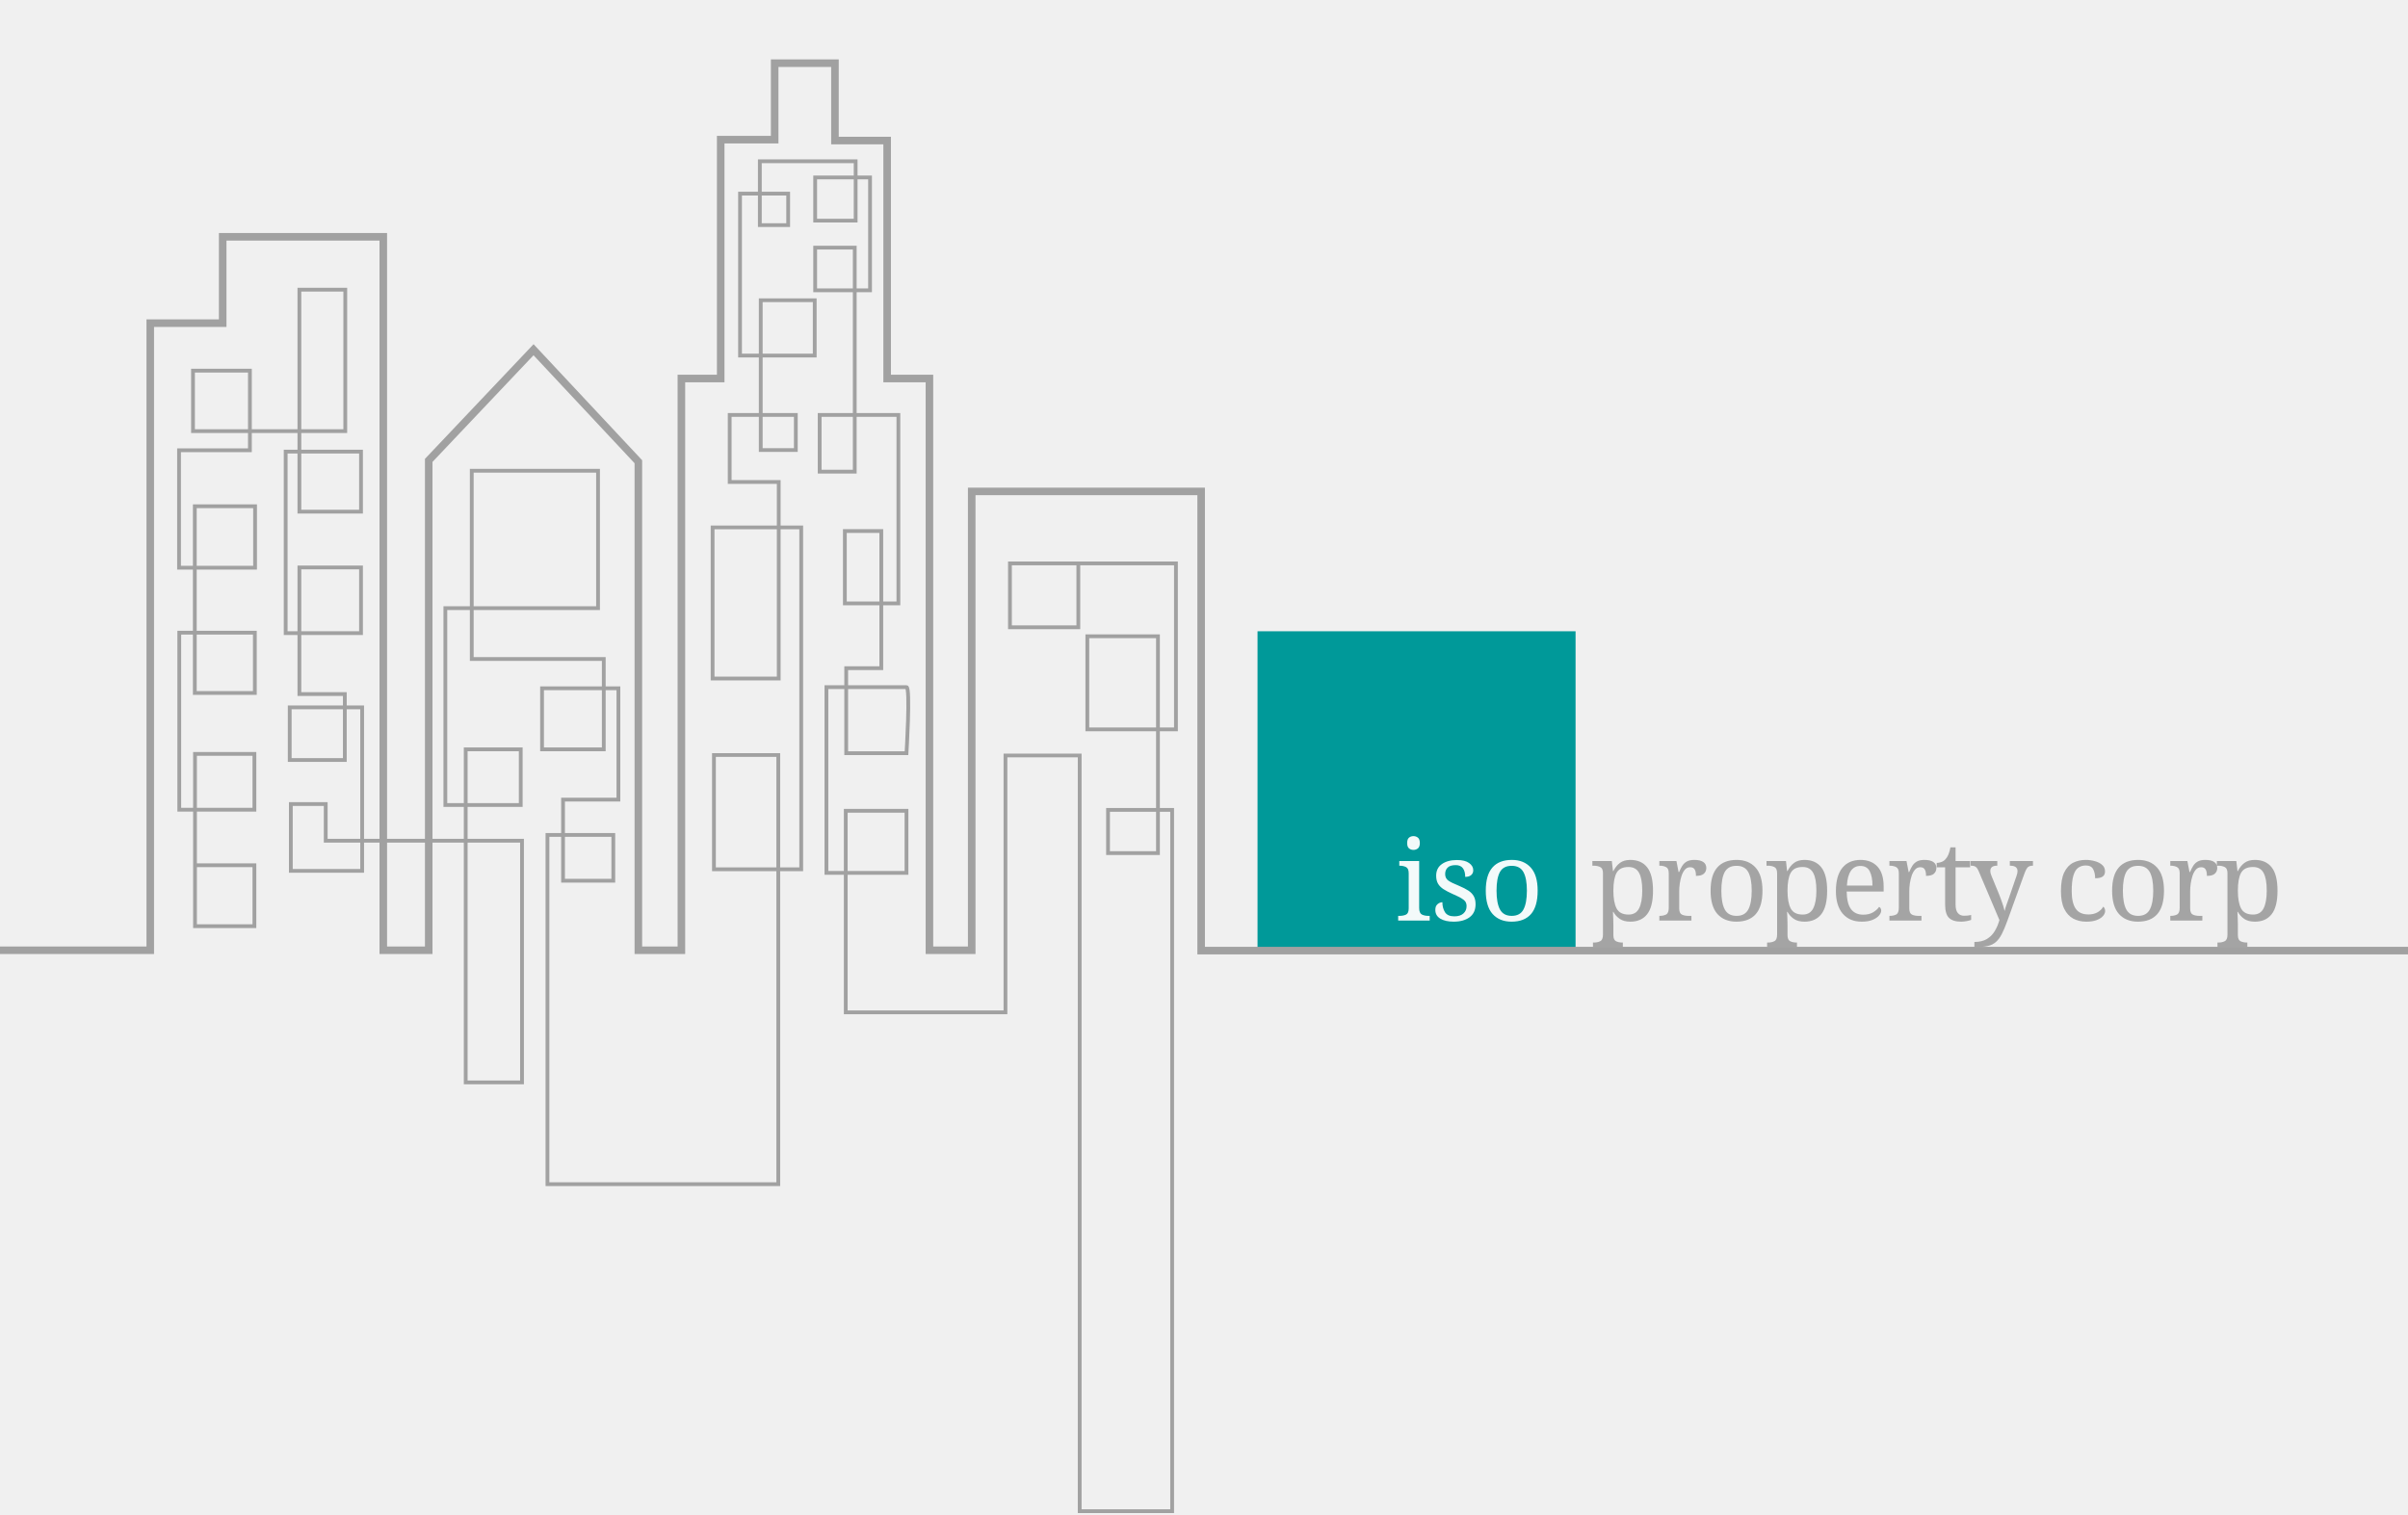
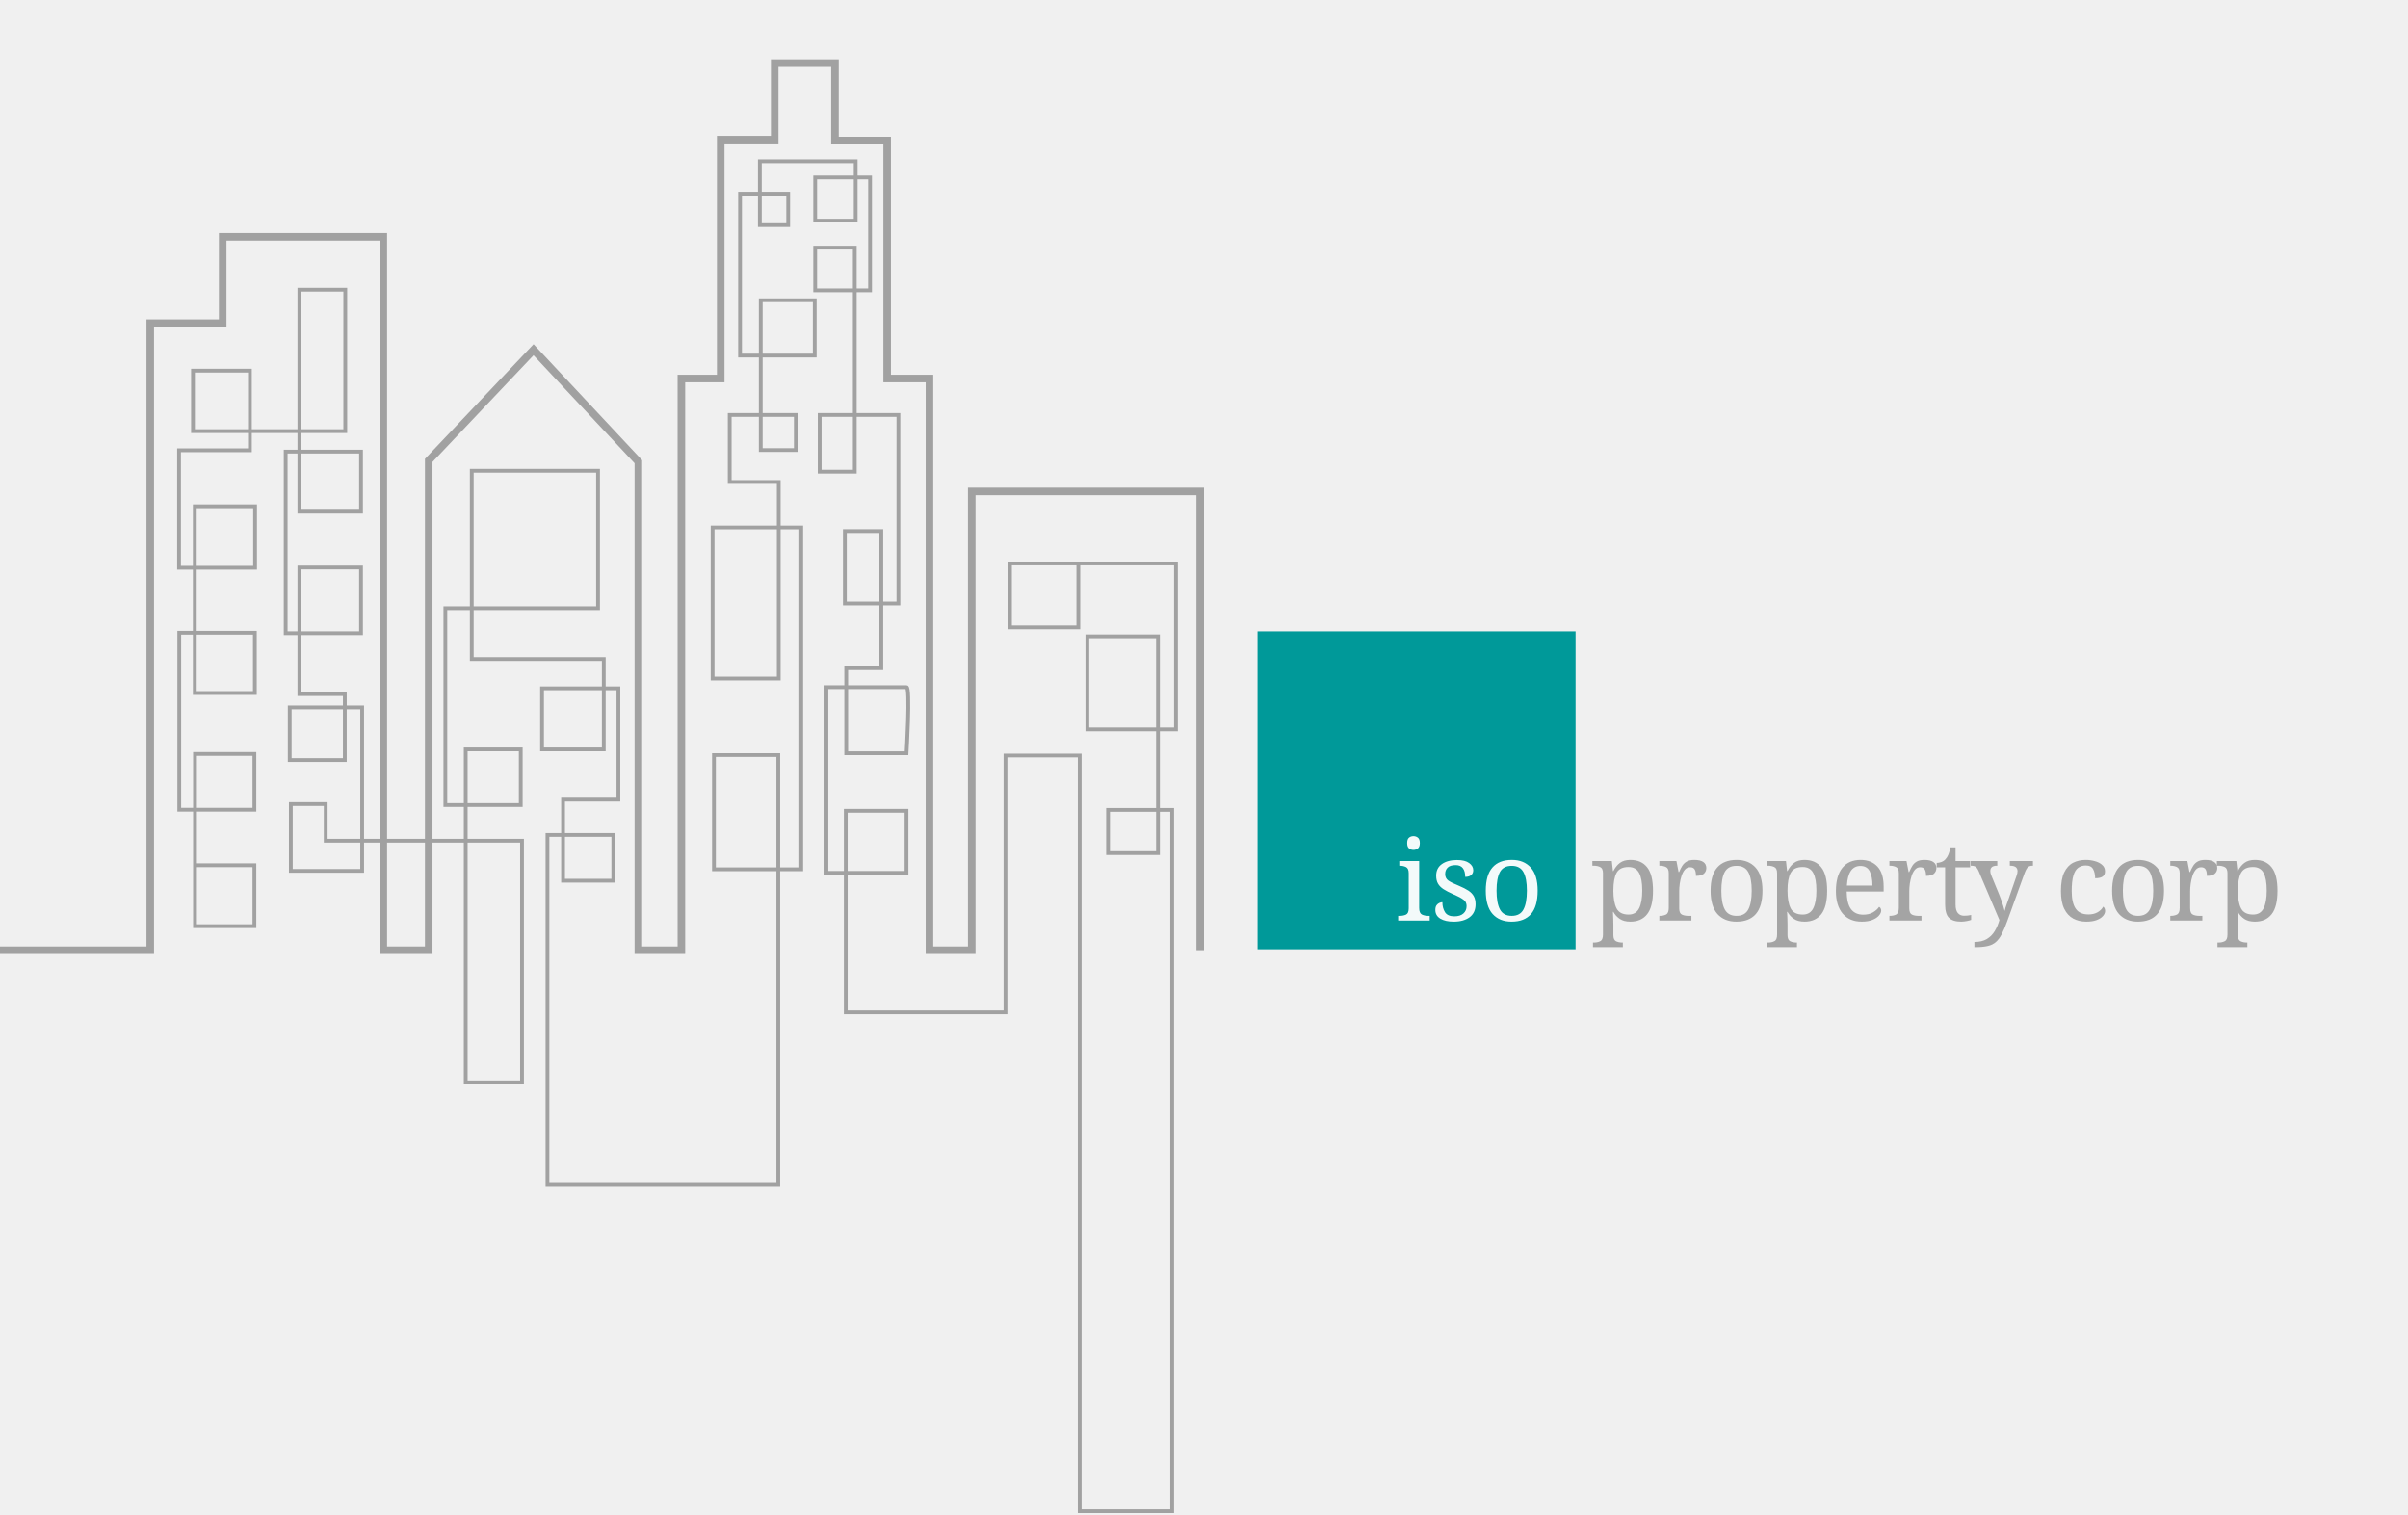
<svg xmlns="http://www.w3.org/2000/svg" viewBox="0 0 636 400" height="400" width="636" id="svg64" version="1.1">
  <defs id="defs68" />
  <g style="display:inline" id="layer3" transform="translate(0,2.666657)">
    <rect y="164.078" x="332.139" height="84" width="84" id="rect4594" style="fill:#009999;fill-opacity:1;stroke:none;stroke-width:1.976;stroke-miterlimit:4;stroke-dasharray:none;stroke-dashoffset:0;stroke-opacity:1" />
  </g>
  <g style="display:inline" id="layer1" transform="translate(0,2.666657)">
-     <path id="path3779" d="M -2.733,248.333 H 39.686 c 0,-47.976 0,-113.727 0,-165.635 H 58.816 V 59.885 H 101.234 V 248.333 h 12.001 V 118.939 l 27.685,-29.23 27.685,29.586 v 129.038 h 11.362 V 97.313 h 10.382 V 34.22 h 14.258 V 14.021 h 15.922 v 20.437 h 13.783 V 97.313 h 11.169 v 151.02 h 11.169 V 127.137 h 60.598 v 121.296 h 322.477" style="fill:none;stroke:#a1a1a1;stroke-width:2;stroke-linecap:butt;stroke-linejoin:miter;stroke-miterlimit:4;stroke-dasharray:none;stroke-dashoffset:0;stroke-opacity:1" />
+     <path id="path3779" d="M -2.733,248.333 H 39.686 V 82.699 H 58.816 V 59.885 H 101.234 V 248.333 h 12.001 V 118.939 l 27.685,-29.23 27.685,29.586 v 129.038 h 11.362 V 97.313 h 10.382 V 34.22 h 14.258 V 14.021 h 15.922 v 20.437 h 13.783 V 97.313 h 11.169 v 151.02 h 11.169 V 127.137 H 317 v 121.196" style="fill:none;stroke:#a1a1a1;stroke-width:2;stroke-linecap:butt;stroke-linejoin:miter;stroke-miterlimit:4;stroke-dasharray:none;stroke-dashoffset:0;stroke-opacity:1" />
    <path id="path4607" d="m 51.449,225.876 h 15.744 v 16.1 H 51.508 v -45.508 h 15.684 v 14.734 H 47.35 v -46.756 h 19.962 v 15.922 h -15.862 v -49.31 h 15.922 v 16.219 H 47.29 V 116.265 H 66.004 V 95.234 H 50.974 V 111.215 H 91.194 V 73.846 H 79.075 V 132.484 H 95.353 V 116.622 H 75.451 v 47.944 H 95.353 V 147.218 H 79.075 v 33.448 h 12.001 v 17.407 H 76.52 v -13.902 h 19.13 v 43.191 H 76.817 v -17.645 h 9.209 v 9.684 h 51.848 v 63.836 H 123.003 V 195.269 h 14.535 v 14.703 h -19.912 v -52.007 h 40.329 v -36.296 H 124.599 v 49.739 h 34.868 v 23.861 h -16.3 v -16.132 h 20.164 v 29.406 h -14.619 v 21.425 h 13.275 v -12.099 h -17.392 v 92.249 h 60.963 V 196.766 h -16.991 v 30.18 h 23.051 v -90.303 h -23.407 v 39.923 h 17.467 V 124.642 H 192.726 V 106.938 h 17.467 v 9.268 h -9.268 V 76.639 h 14.258 V 91.254 H 195.459 V 48.478 h 12.714 v 8.317 h -7.486 V 39.923 h 25.309 V 55.608 H 215.301 V 44.201 h 14.496 V 74.025 H 215.301 V 62.737 h 10.456 v 59.172 h -9.268 V 106.938 h 20.793 v 49.785 H 223.144 V 137.593 h 9.624 v 36.24 h -9.268 v 22.457 h 15.922 c 0,0 1.069,-17.467 0,-17.467 h -21.15 v 49.073 h 21.15 v -16.397 h -16.041 v 53.231 h 42.181 v -67.846 h 19.605 v 199.617 h 24.419 V 211.262 h -16.934 v 11.407 h 13.189 v -57.271 h -18.655 v 24.596 h 23.407 v -43.844 h -43.844 v 16.872 h 18.061 v -16.991" style="fill:none;fill-opacity:1;fill-rule:evenodd;stroke:#a1a1a1;stroke-width:1px;stroke-linecap:butt;stroke-linejoin:miter;stroke-opacity:1" />
  </g>
  <g id="layer5" transform="translate(0,2.666657)">
    <text id="text4613" y="240.483" x="368.615" style="font-style:normal;font-variant:normal;font-weight:normal;font-stretch:normal;font-size:40px;line-height:1.25;font-family:serif;-inkscape-font-specification:serif;letter-spacing:-0.21px;word-spacing:0px;opacity:0.95;fill:#ffffff;fill-opacity:1;stroke:none;stroke-opacity:1" xml:space="preserve">
      <tspan style="font-style:normal;font-variant:normal;font-weight:normal;font-stretch:normal;font-size:29.333px;line-height:1.25;font-family:serif;-inkscape-font-specification:serif;letter-spacing:-0.21px;fill:#ffffff;fill-opacity:1;stroke:none;stroke-opacity:1" id="tspan4615" y="240.483" x="368.615">iso</tspan>
    </text>
    <text id="text4613-1" y="240.483" x="420.205" style="font-style:normal;font-variant:normal;font-weight:normal;font-stretch:normal;font-size:40px;line-height:1.25;font-family:serif;-inkscape-font-specification:serif;letter-spacing:-0.92px;word-spacing:0px;opacity:0.95;fill:#a1a1a1;fill-opacity:1;stroke:none;stroke-opacity:1" xml:space="preserve">
      <tspan dx="0 0 0 0 0 0 0 0 -1.01" dy="0 0 0 0 0 0 0 0 0" id="tspan4651" style="font-style:normal;font-variant:normal;font-weight:normal;font-stretch:normal;font-size:29.333px;line-height:1.25;font-family:serif;-inkscape-font-specification:serif;letter-spacing:-0.92px;fill:#a1a1a1;fill-opacity:1;stroke:none;stroke-opacity:1" y="240.483" x="420.205">property corp</tspan>
    </text>
  </g>
</svg>
